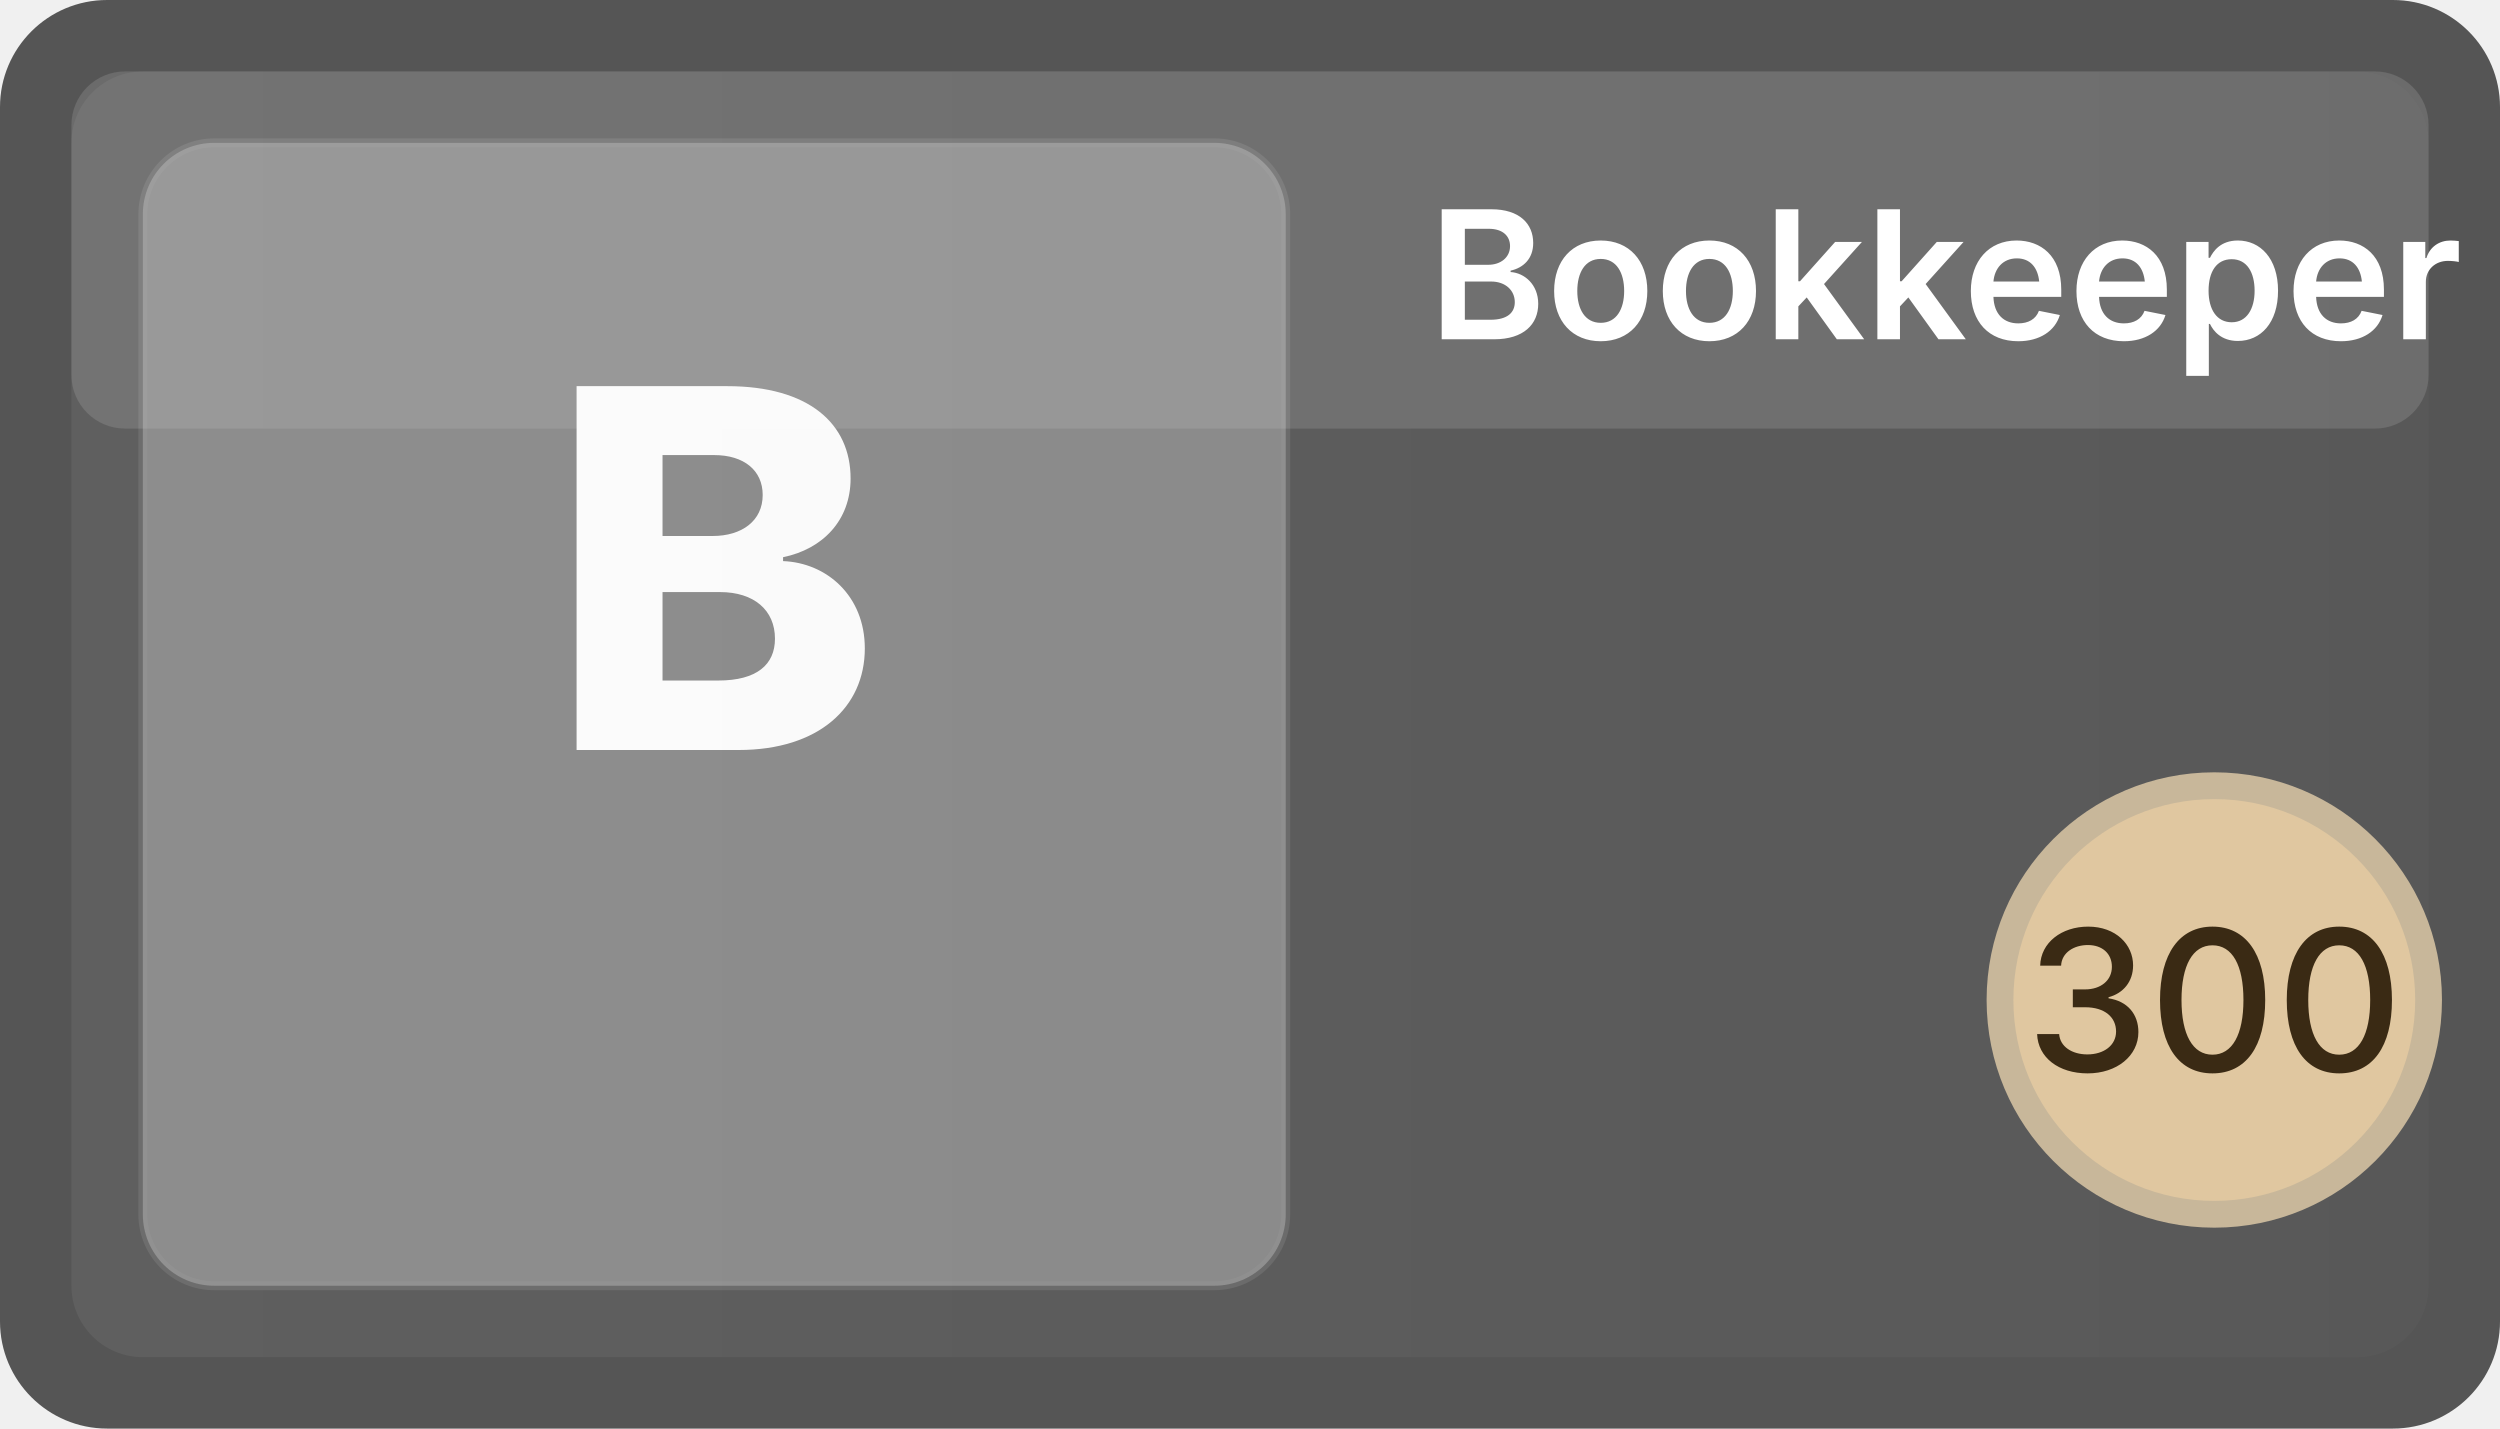
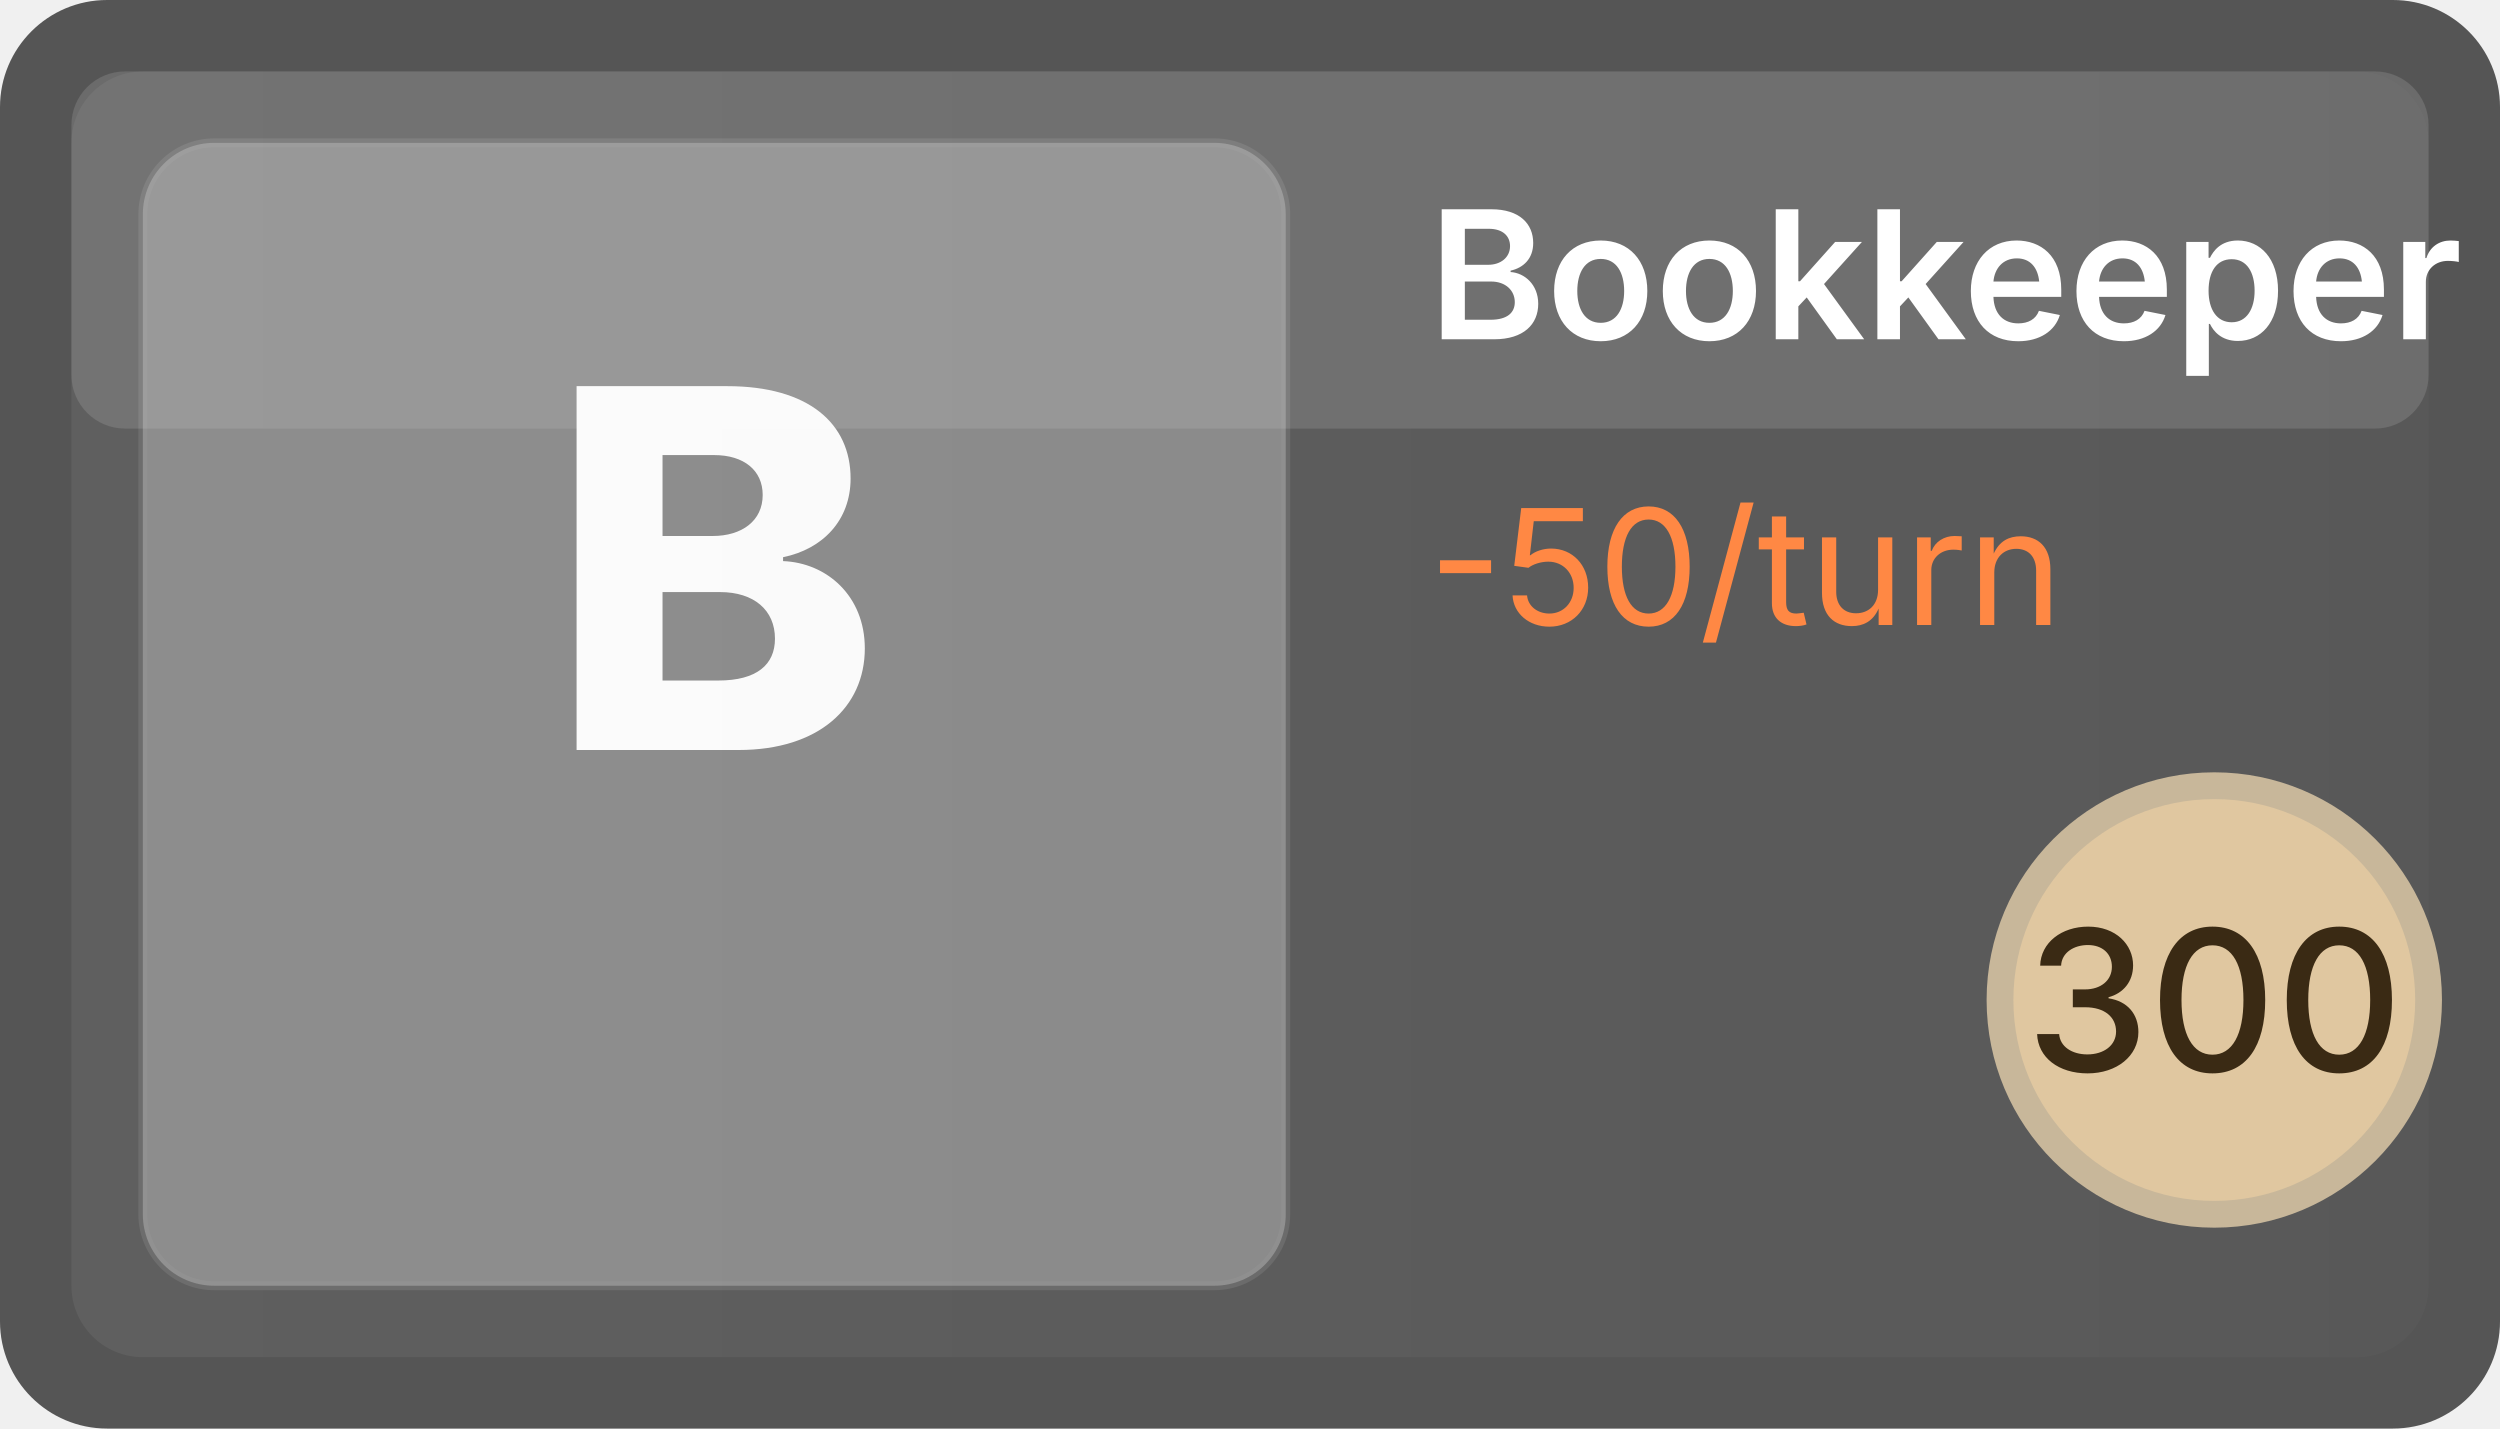
<svg xmlns="http://www.w3.org/2000/svg" width="140" height="80" viewBox="0 0 140 80" role="img" aria-label="Bookkeeper">
  <defs>
    <linearGradient id="g-staff-bookkeeper" x1="0" x2="1">
      <stop offset="0" stop-color="#ffffff" stop-opacity="0.06" />
      <stop offset="1" stop-color="#ffffff" stop-opacity="0.02" />
    </linearGradient>
  </defs>
  <rect x="0" y="0" width="140" height="80" rx="6" ry="6" fill="#555555" />
  <rect x="4" y="4" width="132" height="72" rx="4" ry="4" fill="url(#g-staff-bookkeeper)" />
  <rect x="4" y="4" width="132" height="20" rx="3" ry="3" fill="#cccccc" opacity="0.18" />
  <g class="ms-card-graphic" aria-hidden="true">
    <rect x="8" y="8" width="64" height="64" rx="4" ry="4" fill="#cccccc" opacity="0.42" stroke="#ffffff" stroke-width="0.5" stroke-opacity="0.22" />
    <text x="40" y="42" font-family="Inter, Segoe UI, Arial, sans-serif" font-size="28" fill="#ffffff" font-weight="800" text-anchor="middle" opacity="0.96">B</text>
  </g>
  <text x="80" y="19" font-family="Inter, Segoe UI, Arial, sans-serif" font-size="10" fill="#ffffff" font-weight="600" text-anchor="start">Bookkeeper</text>
+   <text x="80" y="35" font-family="Inter, Segoe UI, Arial, sans-serif" font-size="9" fill="#ff8844" font-weight="400" text-anchor="start">-50/turn</text>
  <circle cx="124" cy="56" r="12" fill="#e0c7a0" stroke="#c8b79a" stroke-width="1.5" />
  <text x="124" y="60" font-family="Inter, Segoe UI, Arial, sans-serif" font-size="11" fill="#3a2a14" text-anchor="middle" font-weight="500">300</text>
</svg>
